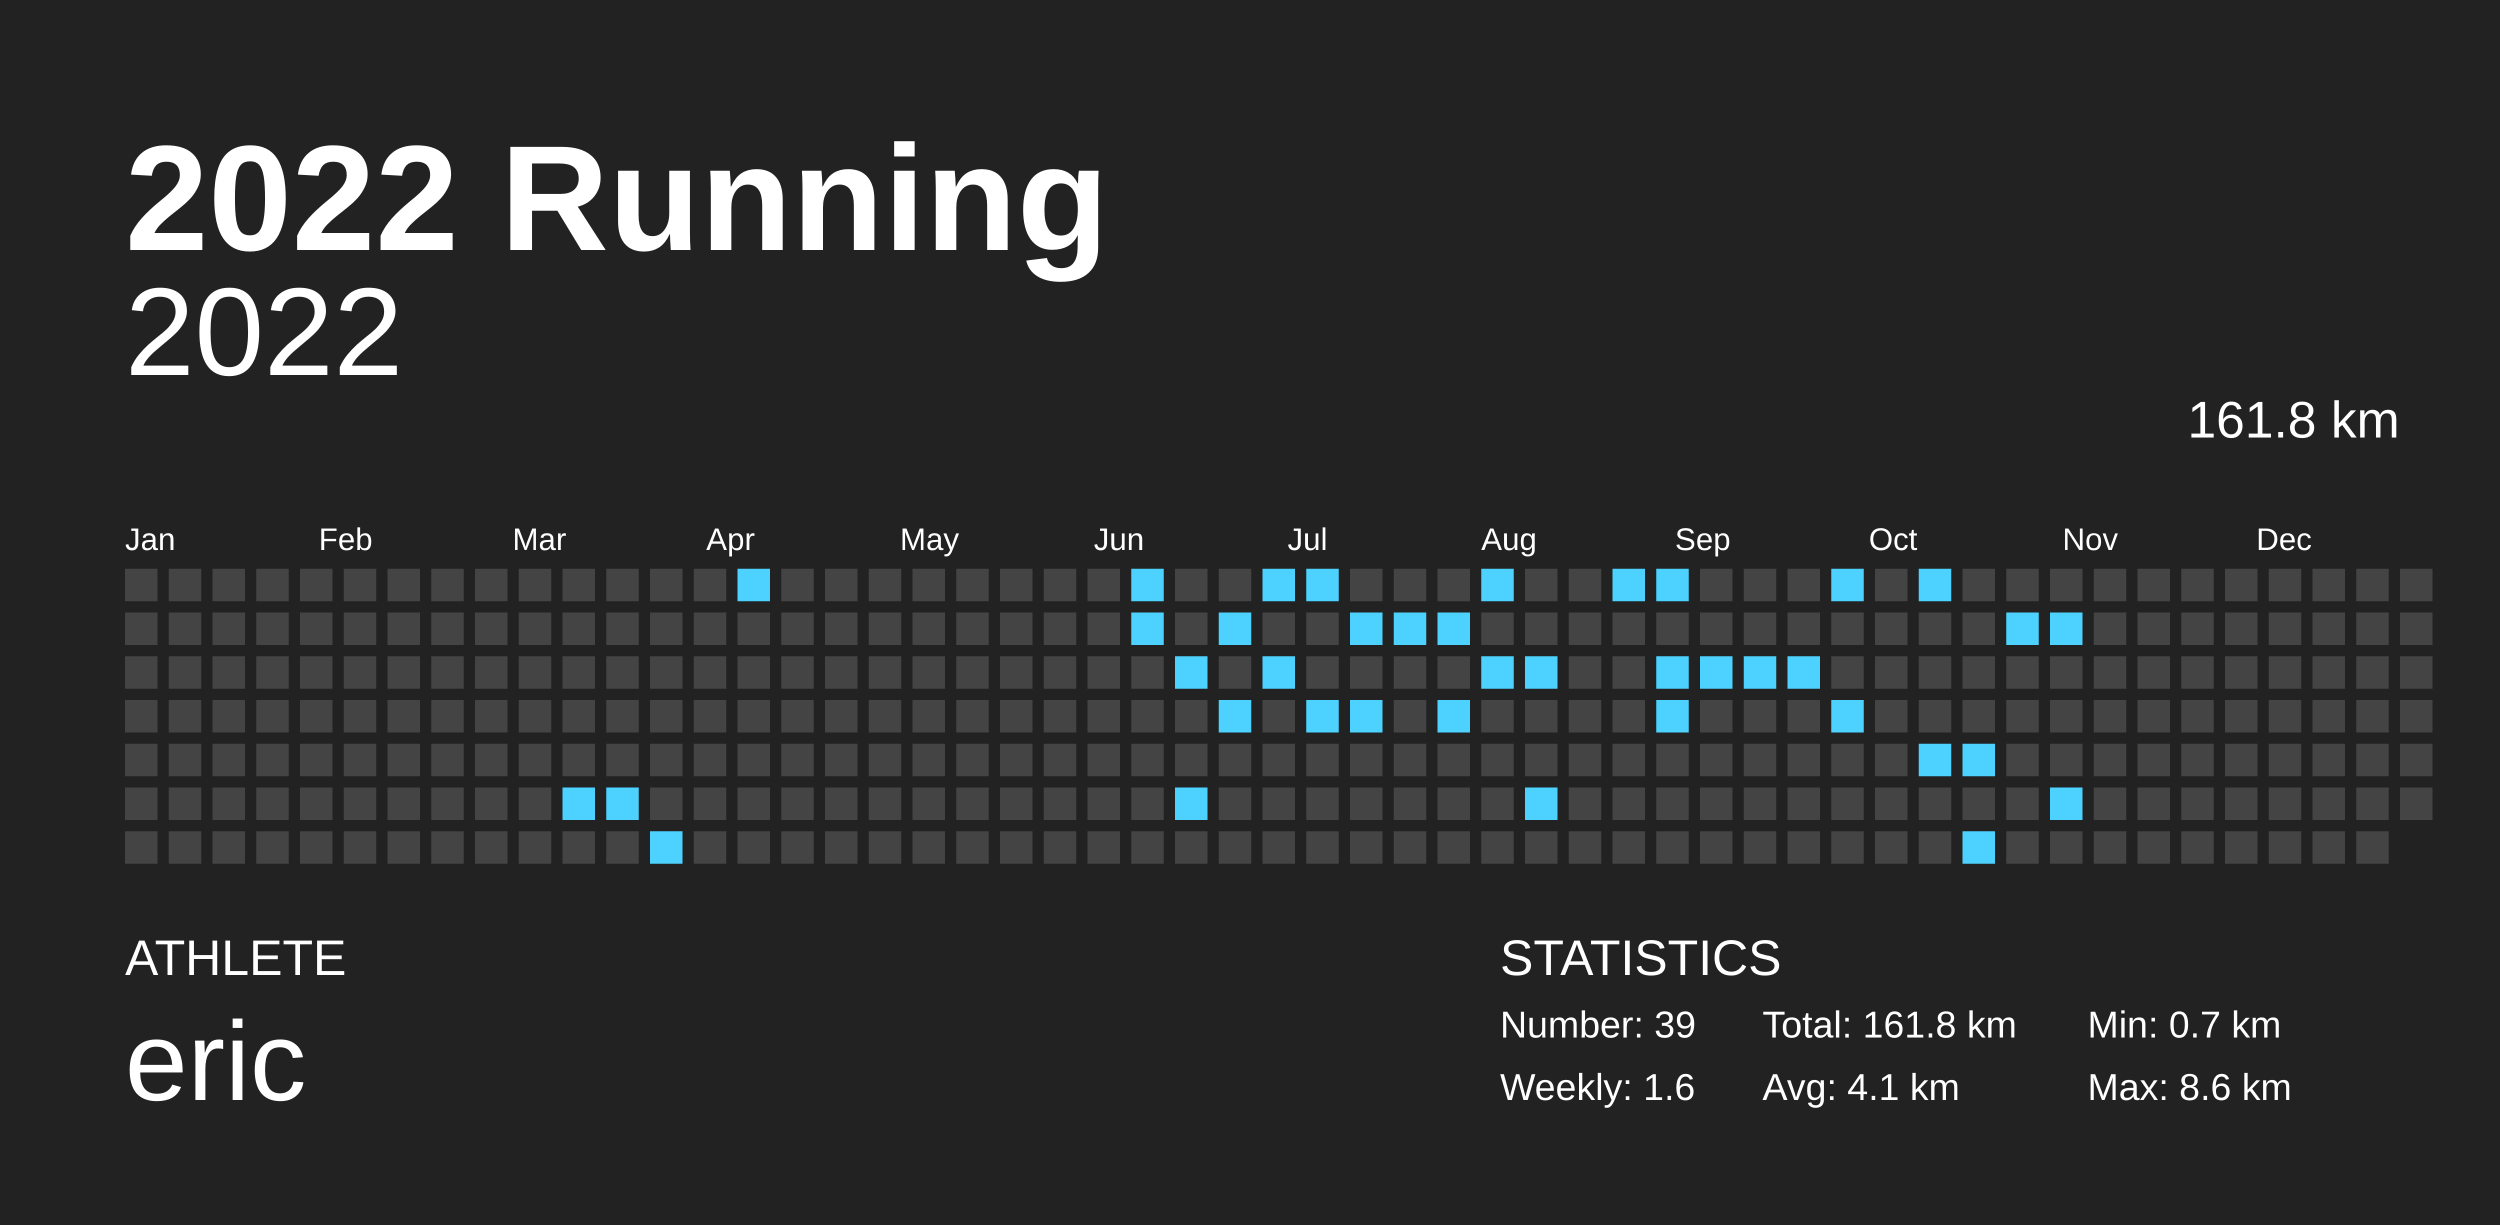
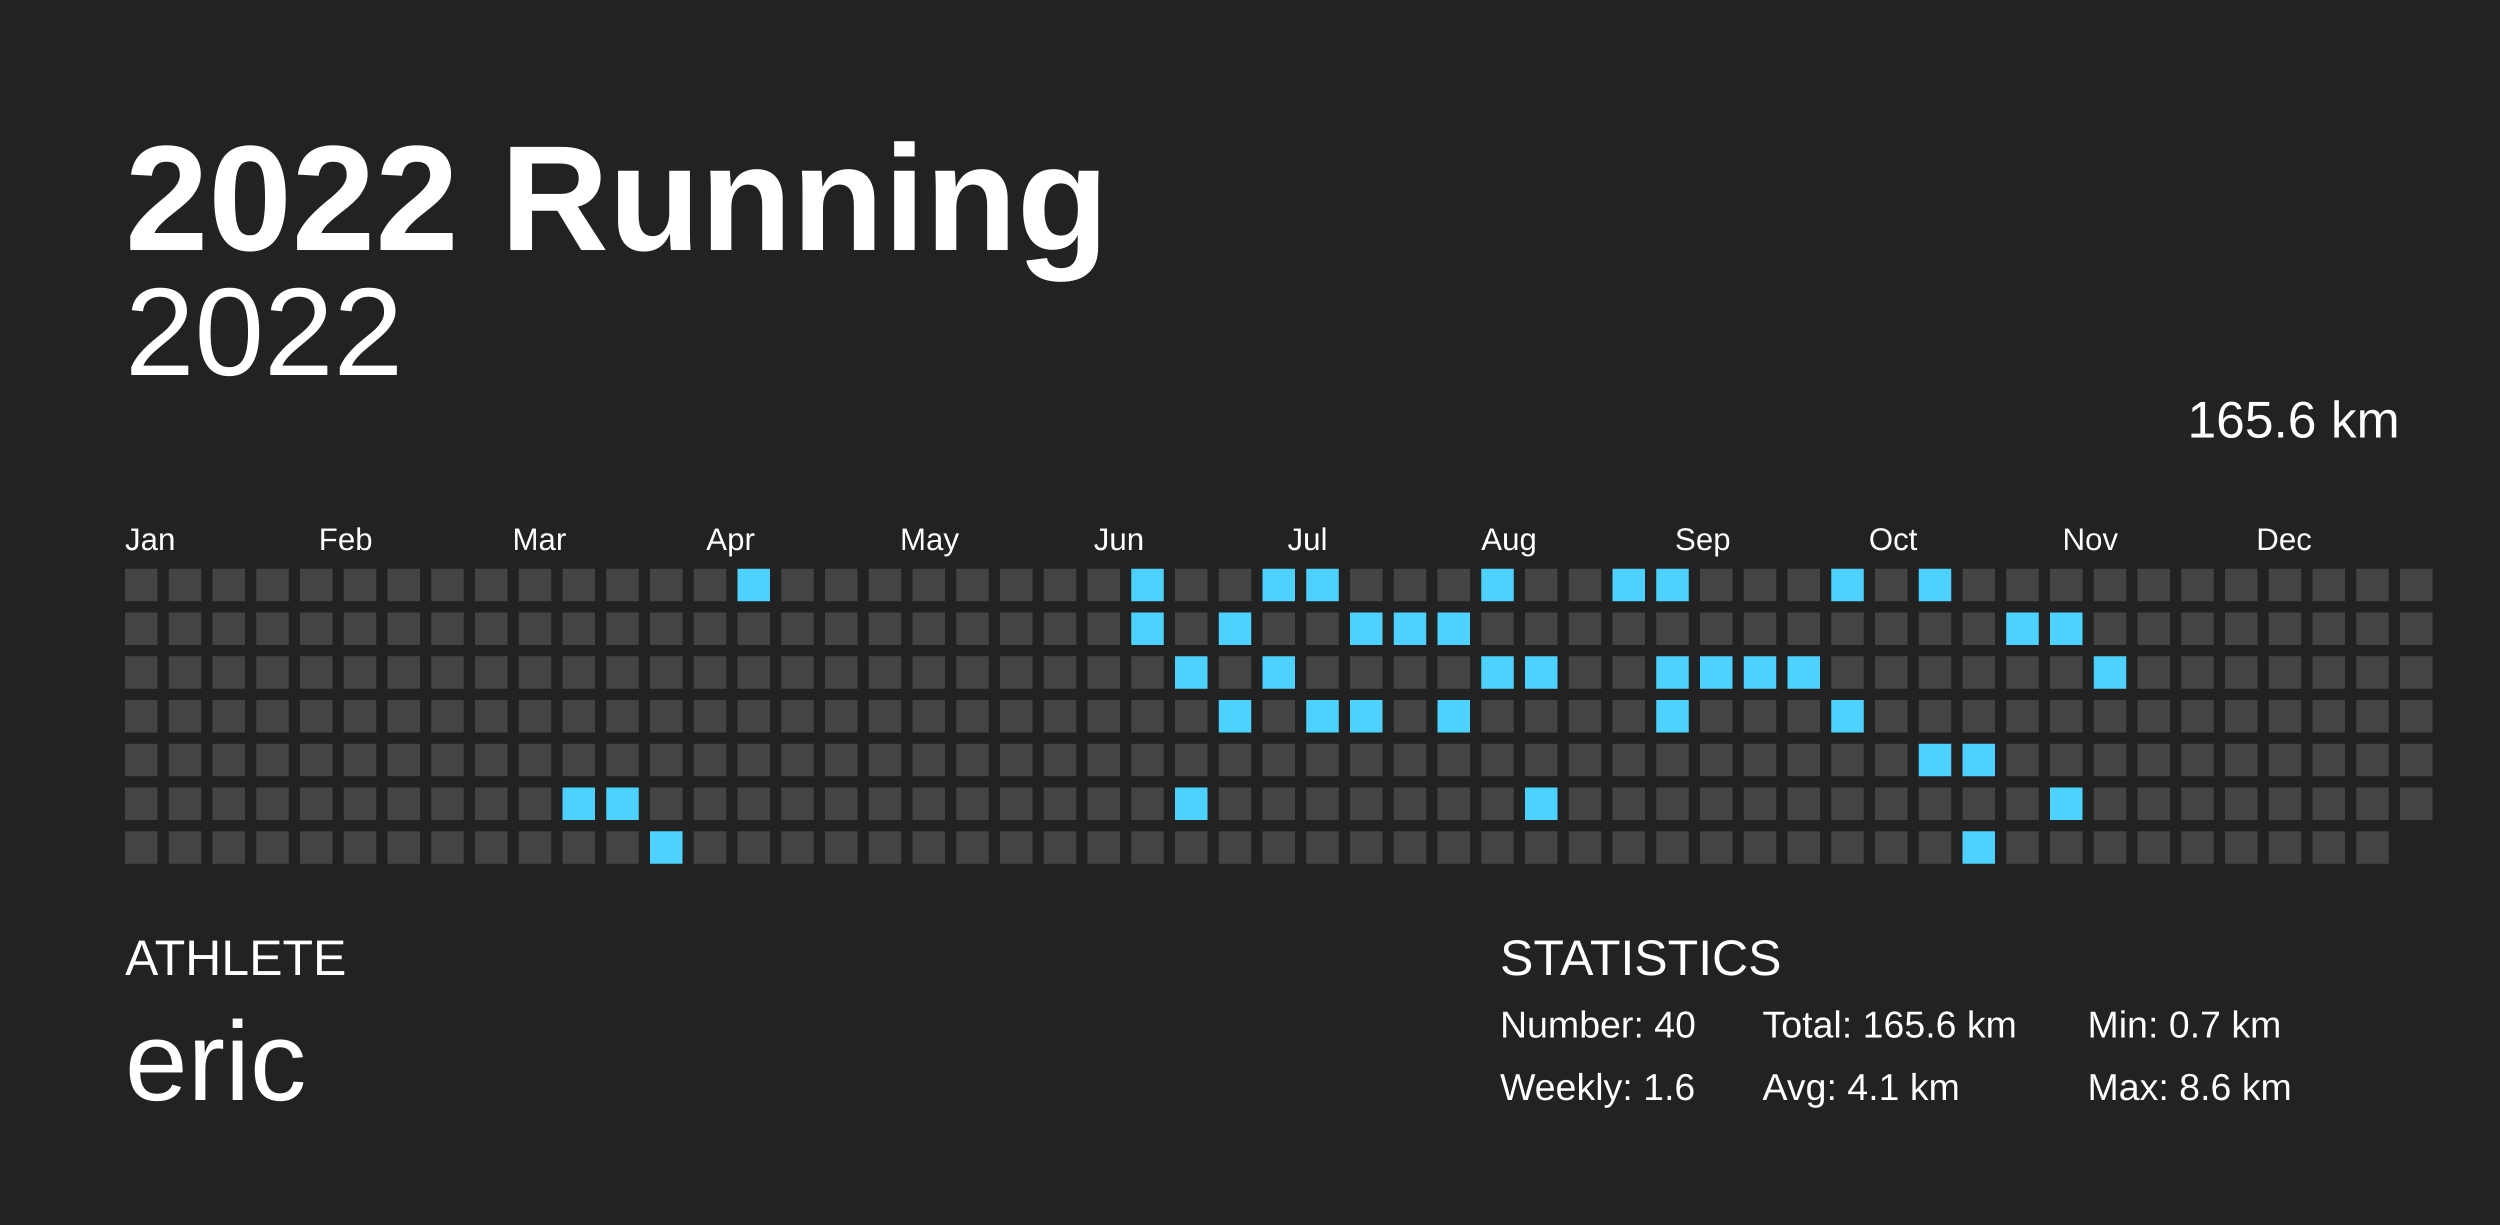
<svg xmlns="http://www.w3.org/2000/svg" baseProfile="full" height="98mm" version="1.1" viewBox="0,0,200,98" width="200mm">
  <defs />
  <rect fill="#222222" height="98" width="200" x="0" y="0" />
  <text fill="#FFFFFF" style="font-size:12px; font-family:Arial; font-weight:bold;" x="10" y="20">2022 Running</text>
  <text fill="#FFFFFF" style="font-size:4px; font-family:Arial" x="10" y="78">ATHLETE</text>
  <text fill="#FFFFFF" style="font-size:9px; font-family:Arial" x="10" y="88">eric</text>
  <text fill="#FFFFFF" style="font-size:4px; font-family:Arial" x="120" y="78">STATISTICS</text>
-   <text fill="#FFFFFF" style="font-size:3px; font-family:Arial" x="120" y="83">Number: 39</text>
+   <text fill="#FFFFFF" style="font-size:3px; font-family:Arial" x="120" y="83">Number: 40</text>
  <text fill="#FFFFFF" style="font-size:3px; font-family:Arial" x="120" y="88">Weekly: 1.6</text>
-   <text fill="#FFFFFF" style="font-size:3px; font-family:Arial" x="141" y="83">Total: 161.8 km</text>
+   <text fill="#FFFFFF" style="font-size:3px; font-family:Arial" x="141" y="83">Total: 165.6 km</text>
  <text fill="#FFFFFF" style="font-size:3px; font-family:Arial" x="141" y="88">Avg: 4.1 km</text>
  <text fill="#FFFFFF" style="font-size:3px; font-family:Arial" x="167" y="83">Min: 0.7 km</text>
  <text fill="#FFFFFF" style="font-size:3px; font-family:Arial" x="167" y="88">Max: 8.6 km</text>
  <text alignment-baseline="hanging" fill="#FFFFFF" style="font-size:10.0px; font-family:Arial;" x="10" y="30">2022</text>
-   <text alignment-baseline="hanging" fill="#FFFFFF" style="font-size:4.125px; font-family:Arial;" x="175" y="35">161.8 km</text>
+   <text alignment-baseline="hanging" fill="#FFFFFF" style="font-size:4.125px; font-family:Arial;" x="175" y="35">165.6 km</text>
  <text fill="#FFFFFF" style="font-size:2.5px; font-family:Arial" x="10.0" y="44">Jan</text>
  <text fill="#FFFFFF" style="font-size:2.5px; font-family:Arial" x="25.5" y="44">Feb</text>
  <text fill="#FFFFFF" style="font-size:2.5px; font-family:Arial" x="41.0" y="44">Mar</text>
  <text fill="#FFFFFF" style="font-size:2.5px; font-family:Arial" x="56.5" y="44">Apr</text>
  <text fill="#FFFFFF" style="font-size:2.5px; font-family:Arial" x="72.0" y="44">May</text>
  <text fill="#FFFFFF" style="font-size:2.5px; font-family:Arial" x="87.5" y="44">Jun</text>
  <text fill="#FFFFFF" style="font-size:2.5px; font-family:Arial" x="103.0" y="44">Jul</text>
  <text fill="#FFFFFF" style="font-size:2.5px; font-family:Arial" x="118.5" y="44">Aug</text>
  <text fill="#FFFFFF" style="font-size:2.5px; font-family:Arial" x="134.0" y="44">Sep</text>
  <text fill="#FFFFFF" style="font-size:2.5px; font-family:Arial" x="149.5" y="44">Oct</text>
  <text fill="#FFFFFF" style="font-size:2.5px; font-family:Arial" x="165.0" y="44">Nov</text>
  <text fill="#FFFFFF" style="font-size:2.5px; font-family:Arial" x="180.5" y="44">Dec</text>
  <rect fill="#444444" height="2.6" width="2.6" x="10.0" y="45.5" />
  <rect fill="#444444" height="2.6" width="2.6" x="10.0" y="49.0" />
  <rect fill="#444444" height="2.6" width="2.6" x="10.0" y="52.5" />
  <rect fill="#444444" height="2.6" width="2.6" x="10.0" y="56.0" />
  <rect fill="#444444" height="2.6" width="2.6" x="10.0" y="59.5" />
  <rect fill="#444444" height="2.6" width="2.6" x="10.0" y="63.0" />
  <rect fill="#444444" height="2.6" width="2.6" x="10.0" y="66.5" />
  <rect fill="#444444" height="2.6" width="2.6" x="13.5" y="45.5" />
  <rect fill="#444444" height="2.6" width="2.6" x="13.5" y="49.0" />
  <rect fill="#444444" height="2.6" width="2.6" x="13.5" y="52.5" />
  <rect fill="#444444" height="2.6" width="2.6" x="13.5" y="56.0" />
  <rect fill="#444444" height="2.6" width="2.6" x="13.5" y="59.5" />
  <rect fill="#444444" height="2.6" width="2.6" x="13.5" y="63.0" />
  <rect fill="#444444" height="2.6" width="2.6" x="13.5" y="66.5" />
  <rect fill="#444444" height="2.6" width="2.6" x="17.0" y="45.5" />
  <rect fill="#444444" height="2.6" width="2.6" x="17.0" y="49.0" />
  <rect fill="#444444" height="2.6" width="2.6" x="17.0" y="52.5" />
  <rect fill="#444444" height="2.6" width="2.6" x="17.0" y="56.0" />
  <rect fill="#444444" height="2.6" width="2.6" x="17.0" y="59.5" />
  <rect fill="#444444" height="2.6" width="2.6" x="17.0" y="63.0" />
  <rect fill="#444444" height="2.6" width="2.6" x="17.0" y="66.5" />
  <rect fill="#444444" height="2.6" width="2.6" x="20.5" y="45.5" />
  <rect fill="#444444" height="2.6" width="2.6" x="20.5" y="49.0" />
  <rect fill="#444444" height="2.6" width="2.6" x="20.5" y="52.5" />
  <rect fill="#444444" height="2.6" width="2.6" x="20.5" y="56.0" />
  <rect fill="#444444" height="2.6" width="2.6" x="20.5" y="59.5" />
  <rect fill="#444444" height="2.6" width="2.6" x="20.5" y="63.0" />
  <rect fill="#444444" height="2.6" width="2.6" x="20.5" y="66.5" />
  <rect fill="#444444" height="2.6" width="2.6" x="24.0" y="45.5" />
  <rect fill="#444444" height="2.6" width="2.6" x="24.0" y="49.0" />
  <rect fill="#444444" height="2.6" width="2.6" x="24.0" y="52.5" />
  <rect fill="#444444" height="2.6" width="2.6" x="24.0" y="56.0" />
  <rect fill="#444444" height="2.6" width="2.6" x="24.0" y="59.5" />
  <rect fill="#444444" height="2.6" width="2.6" x="24.0" y="63.0" />
  <rect fill="#444444" height="2.6" width="2.6" x="24.0" y="66.5" />
  <rect fill="#444444" height="2.6" width="2.6" x="27.5" y="45.5" />
  <rect fill="#444444" height="2.6" width="2.6" x="27.5" y="49.0" />
  <rect fill="#444444" height="2.6" width="2.6" x="27.5" y="52.5" />
  <rect fill="#444444" height="2.6" width="2.6" x="27.5" y="56.0" />
  <rect fill="#444444" height="2.6" width="2.6" x="27.5" y="59.5" />
  <rect fill="#444444" height="2.6" width="2.6" x="27.5" y="63.0" />
  <rect fill="#444444" height="2.6" width="2.6" x="27.5" y="66.5" />
  <rect fill="#444444" height="2.6" width="2.6" x="31.0" y="45.5" />
  <rect fill="#444444" height="2.6" width="2.6" x="31.0" y="49.0" />
  <rect fill="#444444" height="2.6" width="2.6" x="31.0" y="52.5" />
  <rect fill="#444444" height="2.6" width="2.6" x="31.0" y="56.0" />
  <rect fill="#444444" height="2.6" width="2.6" x="31.0" y="59.5" />
  <rect fill="#444444" height="2.6" width="2.6" x="31.0" y="63.0" />
  <rect fill="#444444" height="2.6" width="2.6" x="31.0" y="66.5" />
  <rect fill="#444444" height="2.6" width="2.6" x="34.5" y="45.5" />
  <rect fill="#444444" height="2.6" width="2.6" x="34.5" y="49.0" />
  <rect fill="#444444" height="2.6" width="2.6" x="34.5" y="52.5" />
  <rect fill="#444444" height="2.6" width="2.6" x="34.5" y="56.0" />
  <rect fill="#444444" height="2.6" width="2.6" x="34.5" y="59.5" />
  <rect fill="#444444" height="2.6" width="2.6" x="34.5" y="63.0" />
  <rect fill="#444444" height="2.6" width="2.6" x="34.5" y="66.5" />
  <rect fill="#444444" height="2.6" width="2.6" x="38.0" y="45.5" />
  <rect fill="#444444" height="2.6" width="2.6" x="38.0" y="49.0" />
  <rect fill="#444444" height="2.6" width="2.6" x="38.0" y="52.5" />
  <rect fill="#444444" height="2.6" width="2.6" x="38.0" y="56.0" />
  <rect fill="#444444" height="2.6" width="2.6" x="38.0" y="59.5" />
  <rect fill="#444444" height="2.6" width="2.6" x="38.0" y="63.0" />
  <rect fill="#444444" height="2.6" width="2.6" x="38.0" y="66.5" />
  <rect fill="#444444" height="2.6" width="2.6" x="41.5" y="45.5" />
  <rect fill="#444444" height="2.6" width="2.6" x="41.5" y="49.0" />
  <rect fill="#444444" height="2.6" width="2.6" x="41.5" y="52.5" />
  <rect fill="#444444" height="2.6" width="2.6" x="41.5" y="56.0" />
  <rect fill="#444444" height="2.6" width="2.6" x="41.5" y="59.5" />
  <rect fill="#444444" height="2.6" width="2.6" x="41.5" y="63.0" />
  <rect fill="#444444" height="2.6" width="2.6" x="41.5" y="66.5" />
  <rect fill="#444444" height="2.6" width="2.6" x="45.0" y="45.5" />
  <rect fill="#444444" height="2.6" width="2.6" x="45.0" y="49.0" />
  <rect fill="#444444" height="2.6" width="2.6" x="45.0" y="52.5" />
  <rect fill="#444444" height="2.6" width="2.6" x="45.0" y="56.0" />
  <rect fill="#444444" height="2.6" width="2.6" x="45.0" y="59.5" />
  <rect fill="#4dd2ff" height="2.6" width="2.6" x="45.0" y="63.0" />
  <rect fill="#444444" height="2.6" width="2.6" x="45.0" y="66.5" />
  <rect fill="#444444" height="2.6" width="2.6" x="48.5" y="45.5" />
  <rect fill="#444444" height="2.6" width="2.6" x="48.5" y="49.0" />
  <rect fill="#444444" height="2.6" width="2.6" x="48.5" y="52.5" />
  <rect fill="#444444" height="2.6" width="2.6" x="48.5" y="56.0" />
  <rect fill="#444444" height="2.6" width="2.6" x="48.5" y="59.5" />
  <rect fill="#4dd2ff" height="2.6" width="2.6" x="48.5" y="63.0" />
  <rect fill="#444444" height="2.6" width="2.6" x="48.5" y="66.5" />
  <rect fill="#444444" height="2.6" width="2.6" x="52.0" y="45.5" />
  <rect fill="#444444" height="2.6" width="2.6" x="52.0" y="49.0" />
  <rect fill="#444444" height="2.6" width="2.6" x="52.0" y="52.5" />
  <rect fill="#444444" height="2.6" width="2.6" x="52.0" y="56.0" />
  <rect fill="#444444" height="2.6" width="2.6" x="52.0" y="59.5" />
  <rect fill="#444444" height="2.6" width="2.6" x="52.0" y="63.0" />
  <rect fill="#4dd2ff" height="2.6" width="2.6" x="52.0" y="66.5" />
  <rect fill="#444444" height="2.6" width="2.6" x="55.5" y="45.5" />
  <rect fill="#444444" height="2.6" width="2.6" x="55.5" y="49.0" />
  <rect fill="#444444" height="2.6" width="2.6" x="55.5" y="52.5" />
  <rect fill="#444444" height="2.6" width="2.6" x="55.5" y="56.0" />
  <rect fill="#444444" height="2.6" width="2.6" x="55.5" y="59.5" />
  <rect fill="#444444" height="2.6" width="2.6" x="55.5" y="63.0" />
  <rect fill="#444444" height="2.6" width="2.6" x="55.5" y="66.5" />
  <rect fill="#4dd2ff" height="2.6" width="2.6" x="59.0" y="45.5" />
  <rect fill="#444444" height="2.6" width="2.6" x="59.0" y="49.0" />
  <rect fill="#444444" height="2.6" width="2.6" x="59.0" y="52.5" />
  <rect fill="#444444" height="2.6" width="2.6" x="59.0" y="56.0" />
  <rect fill="#444444" height="2.6" width="2.6" x="59.0" y="59.5" />
  <rect fill="#444444" height="2.6" width="2.6" x="59.0" y="63.0" />
  <rect fill="#444444" height="2.6" width="2.6" x="59.0" y="66.5" />
  <rect fill="#444444" height="2.6" width="2.6" x="62.5" y="45.5" />
  <rect fill="#444444" height="2.6" width="2.6" x="62.5" y="49.0" />
  <rect fill="#444444" height="2.6" width="2.6" x="62.5" y="52.5" />
  <rect fill="#444444" height="2.6" width="2.6" x="62.5" y="56.0" />
  <rect fill="#444444" height="2.6" width="2.6" x="62.5" y="59.5" />
  <rect fill="#444444" height="2.6" width="2.6" x="62.5" y="63.0" />
  <rect fill="#444444" height="2.6" width="2.6" x="62.5" y="66.5" />
  <rect fill="#444444" height="2.6" width="2.6" x="66.0" y="45.5" />
  <rect fill="#444444" height="2.6" width="2.6" x="66.0" y="49.0" />
  <rect fill="#444444" height="2.6" width="2.6" x="66.0" y="52.5" />
  <rect fill="#444444" height="2.6" width="2.6" x="66.0" y="56.0" />
  <rect fill="#444444" height="2.6" width="2.6" x="66.0" y="59.5" />
  <rect fill="#444444" height="2.6" width="2.6" x="66.0" y="63.0" />
  <rect fill="#444444" height="2.6" width="2.6" x="66.0" y="66.5" />
  <rect fill="#444444" height="2.6" width="2.6" x="69.5" y="45.5" />
  <rect fill="#444444" height="2.6" width="2.6" x="69.5" y="49.0" />
  <rect fill="#444444" height="2.6" width="2.6" x="69.5" y="52.5" />
  <rect fill="#444444" height="2.6" width="2.6" x="69.5" y="56.0" />
  <rect fill="#444444" height="2.6" width="2.6" x="69.5" y="59.5" />
  <rect fill="#444444" height="2.6" width="2.6" x="69.5" y="63.0" />
  <rect fill="#444444" height="2.6" width="2.6" x="69.5" y="66.5" />
  <rect fill="#444444" height="2.6" width="2.6" x="73.0" y="45.5" />
  <rect fill="#444444" height="2.6" width="2.6" x="73.0" y="49.0" />
  <rect fill="#444444" height="2.6" width="2.6" x="73.0" y="52.5" />
  <rect fill="#444444" height="2.6" width="2.6" x="73.0" y="56.0" />
  <rect fill="#444444" height="2.6" width="2.6" x="73.0" y="59.5" />
  <rect fill="#444444" height="2.6" width="2.6" x="73.0" y="63.0" />
  <rect fill="#444444" height="2.6" width="2.6" x="73.0" y="66.5" />
  <rect fill="#444444" height="2.6" width="2.6" x="76.5" y="45.5" />
  <rect fill="#444444" height="2.6" width="2.6" x="76.5" y="49.0" />
  <rect fill="#444444" height="2.6" width="2.6" x="76.5" y="52.5" />
  <rect fill="#444444" height="2.6" width="2.6" x="76.5" y="56.0" />
  <rect fill="#444444" height="2.6" width="2.6" x="76.5" y="59.5" />
  <rect fill="#444444" height="2.6" width="2.6" x="76.5" y="63.0" />
  <rect fill="#444444" height="2.6" width="2.6" x="76.5" y="66.5" />
  <rect fill="#444444" height="2.6" width="2.6" x="80.0" y="45.5" />
  <rect fill="#444444" height="2.6" width="2.6" x="80.0" y="49.0" />
  <rect fill="#444444" height="2.6" width="2.6" x="80.0" y="52.5" />
  <rect fill="#444444" height="2.6" width="2.6" x="80.0" y="56.0" />
  <rect fill="#444444" height="2.6" width="2.6" x="80.0" y="59.5" />
  <rect fill="#444444" height="2.6" width="2.6" x="80.0" y="63.0" />
  <rect fill="#444444" height="2.6" width="2.6" x="80.0" y="66.5" />
  <rect fill="#444444" height="2.6" width="2.6" x="83.5" y="45.5" />
  <rect fill="#444444" height="2.6" width="2.6" x="83.5" y="49.0" />
  <rect fill="#444444" height="2.6" width="2.6" x="83.5" y="52.5" />
  <rect fill="#444444" height="2.6" width="2.6" x="83.5" y="56.0" />
  <rect fill="#444444" height="2.6" width="2.6" x="83.5" y="59.5" />
  <rect fill="#444444" height="2.6" width="2.6" x="83.5" y="63.0" />
  <rect fill="#444444" height="2.6" width="2.6" x="83.5" y="66.5" />
  <rect fill="#444444" height="2.6" width="2.6" x="87.0" y="45.5" />
  <rect fill="#444444" height="2.6" width="2.6" x="87.0" y="49.0" />
  <rect fill="#444444" height="2.6" width="2.6" x="87.0" y="52.5" />
  <rect fill="#444444" height="2.6" width="2.6" x="87.0" y="56.0" />
  <rect fill="#444444" height="2.6" width="2.6" x="87.0" y="59.5" />
  <rect fill="#444444" height="2.6" width="2.6" x="87.0" y="63.0" />
  <rect fill="#444444" height="2.6" width="2.6" x="87.0" y="66.5" />
  <rect fill="#4dd2ff" height="2.6" width="2.6" x="90.5" y="45.5" />
  <rect fill="#4dd2ff" height="2.6" width="2.6" x="90.5" y="49.0" />
  <rect fill="#444444" height="2.6" width="2.6" x="90.5" y="52.5" />
  <rect fill="#444444" height="2.6" width="2.6" x="90.5" y="56.0" />
  <rect fill="#444444" height="2.6" width="2.6" x="90.5" y="59.5" />
  <rect fill="#444444" height="2.6" width="2.6" x="90.5" y="63.0" />
  <rect fill="#444444" height="2.6" width="2.6" x="90.5" y="66.5" />
  <rect fill="#444444" height="2.6" width="2.6" x="94.0" y="45.5" />
  <rect fill="#444444" height="2.6" width="2.6" x="94.0" y="49.0" />
  <rect fill="#4dd2ff" height="2.6" width="2.6" x="94.0" y="52.5" />
  <rect fill="#444444" height="2.6" width="2.6" x="94.0" y="56.0" />
  <rect fill="#444444" height="2.6" width="2.6" x="94.0" y="59.5" />
  <rect fill="#4dd2ff" height="2.6" width="2.6" x="94.0" y="63.0" />
  <rect fill="#444444" height="2.6" width="2.6" x="94.0" y="66.5" />
  <rect fill="#444444" height="2.6" width="2.6" x="97.5" y="45.5" />
  <rect fill="#4dd2ff" height="2.6" width="2.6" x="97.5" y="49.0" />
  <rect fill="#444444" height="2.6" width="2.6" x="97.5" y="52.5" />
  <rect fill="#4dd2ff" height="2.6" width="2.6" x="97.5" y="56.0" />
  <rect fill="#444444" height="2.6" width="2.6" x="97.5" y="59.5" />
  <rect fill="#444444" height="2.6" width="2.6" x="97.5" y="63.0" />
  <rect fill="#444444" height="2.6" width="2.6" x="97.5" y="66.5" />
  <rect fill="#4dd2ff" height="2.6" width="2.6" x="101.0" y="45.5" />
  <rect fill="#444444" height="2.6" width="2.6" x="101.0" y="49.0" />
  <rect fill="#4dd2ff" height="2.6" width="2.6" x="101.0" y="52.5" />
  <rect fill="#444444" height="2.6" width="2.6" x="101.0" y="56.0" />
  <rect fill="#444444" height="2.6" width="2.6" x="101.0" y="59.5" />
  <rect fill="#444444" height="2.6" width="2.6" x="101.0" y="63.0" />
  <rect fill="#444444" height="2.6" width="2.6" x="101.0" y="66.5" />
  <rect fill="#4dd2ff" height="2.6" width="2.6" x="104.5" y="45.5" />
  <rect fill="#444444" height="2.6" width="2.6" x="104.5" y="49.0" />
  <rect fill="#444444" height="2.6" width="2.6" x="104.5" y="52.5" />
  <rect fill="#4dd2ff" height="2.6" width="2.6" x="104.5" y="56.0" />
  <rect fill="#444444" height="2.6" width="2.6" x="104.5" y="59.5" />
  <rect fill="#444444" height="2.6" width="2.6" x="104.5" y="63.0" />
  <rect fill="#444444" height="2.6" width="2.6" x="104.5" y="66.5" />
  <rect fill="#444444" height="2.6" width="2.6" x="108.0" y="45.5" />
  <rect fill="#4dd2ff" height="2.6" width="2.6" x="108.0" y="49.0" />
  <rect fill="#444444" height="2.6" width="2.6" x="108.0" y="52.5" />
  <rect fill="#4dd2ff" height="2.6" width="2.6" x="108.0" y="56.0" />
  <rect fill="#444444" height="2.6" width="2.6" x="108.0" y="59.5" />
  <rect fill="#444444" height="2.6" width="2.6" x="108.0" y="63.0" />
  <rect fill="#444444" height="2.6" width="2.6" x="108.0" y="66.5" />
  <rect fill="#444444" height="2.6" width="2.6" x="111.5" y="45.5" />
  <rect fill="#4dd2ff" height="2.6" width="2.6" x="111.5" y="49.0" />
  <rect fill="#444444" height="2.6" width="2.6" x="111.5" y="52.5" />
  <rect fill="#444444" height="2.6" width="2.6" x="111.5" y="56.0" />
  <rect fill="#444444" height="2.6" width="2.6" x="111.5" y="59.5" />
  <rect fill="#444444" height="2.6" width="2.6" x="111.5" y="63.0" />
  <rect fill="#444444" height="2.6" width="2.6" x="111.5" y="66.5" />
  <rect fill="#444444" height="2.6" width="2.6" x="115.0" y="45.5" />
  <rect fill="#4dd2ff" height="2.6" width="2.6" x="115.0" y="49.0" />
  <rect fill="#444444" height="2.6" width="2.6" x="115.0" y="52.5" />
  <rect fill="#4dd2ff" height="2.6" width="2.6" x="115.0" y="56.0" />
  <rect fill="#444444" height="2.6" width="2.6" x="115.0" y="59.5" />
  <rect fill="#444444" height="2.6" width="2.6" x="115.0" y="63.0" />
  <rect fill="#444444" height="2.6" width="2.6" x="115.0" y="66.5" />
  <rect fill="#4dd2ff" height="2.6" width="2.6" x="118.5" y="45.5" />
  <rect fill="#444444" height="2.6" width="2.6" x="118.5" y="49.0" />
  <rect fill="#4dd2ff" height="2.6" width="2.6" x="118.5" y="52.5" />
  <rect fill="#444444" height="2.6" width="2.6" x="118.5" y="56.0" />
  <rect fill="#444444" height="2.6" width="2.6" x="118.5" y="59.5" />
  <rect fill="#444444" height="2.6" width="2.6" x="118.5" y="63.0" />
  <rect fill="#444444" height="2.6" width="2.6" x="118.5" y="66.5" />
  <rect fill="#444444" height="2.6" width="2.6" x="122.0" y="45.5" />
  <rect fill="#444444" height="2.6" width="2.6" x="122.0" y="49.0" />
  <rect fill="#4dd2ff" height="2.6" width="2.6" x="122.0" y="52.5" />
  <rect fill="#444444" height="2.6" width="2.6" x="122.0" y="56.0" />
  <rect fill="#444444" height="2.6" width="2.6" x="122.0" y="59.5" />
  <rect fill="#4dd2ff" height="2.6" width="2.6" x="122.0" y="63.0" />
  <rect fill="#444444" height="2.6" width="2.6" x="122.0" y="66.5" />
  <rect fill="#444444" height="2.6" width="2.6" x="125.5" y="45.5" />
  <rect fill="#444444" height="2.6" width="2.6" x="125.5" y="49.0" />
  <rect fill="#444444" height="2.6" width="2.6" x="125.5" y="52.5" />
  <rect fill="#444444" height="2.6" width="2.6" x="125.5" y="56.0" />
  <rect fill="#444444" height="2.6" width="2.6" x="125.5" y="59.5" />
  <rect fill="#444444" height="2.6" width="2.6" x="125.5" y="63.0" />
  <rect fill="#444444" height="2.6" width="2.6" x="125.5" y="66.5" />
  <rect fill="#4dd2ff" height="2.6" width="2.6" x="129.0" y="45.5" />
  <rect fill="#444444" height="2.6" width="2.6" x="129.0" y="49.0" />
  <rect fill="#444444" height="2.6" width="2.6" x="129.0" y="52.5" />
  <rect fill="#444444" height="2.6" width="2.6" x="129.0" y="56.0" />
  <rect fill="#444444" height="2.6" width="2.6" x="129.0" y="59.5" />
  <rect fill="#444444" height="2.6" width="2.6" x="129.0" y="63.0" />
  <rect fill="#444444" height="2.6" width="2.6" x="129.0" y="66.5" />
  <rect fill="#4dd2ff" height="2.6" width="2.6" x="132.5" y="45.5" />
  <rect fill="#444444" height="2.6" width="2.6" x="132.5" y="49.0" />
  <rect fill="#4dd2ff" height="2.6" width="2.6" x="132.5" y="52.5" />
  <rect fill="#4dd2ff" height="2.6" width="2.6" x="132.5" y="56.0" />
  <rect fill="#444444" height="2.6" width="2.6" x="132.5" y="59.5" />
  <rect fill="#444444" height="2.6" width="2.6" x="132.5" y="63.0" />
  <rect fill="#444444" height="2.6" width="2.6" x="132.5" y="66.5" />
  <rect fill="#444444" height="2.6" width="2.6" x="136.0" y="45.5" />
  <rect fill="#444444" height="2.6" width="2.6" x="136.0" y="49.0" />
  <rect fill="#4dd2ff" height="2.6" width="2.6" x="136.0" y="52.5" />
  <rect fill="#444444" height="2.6" width="2.6" x="136.0" y="56.0" />
  <rect fill="#444444" height="2.6" width="2.6" x="136.0" y="59.5" />
  <rect fill="#444444" height="2.6" width="2.6" x="136.0" y="63.0" />
  <rect fill="#444444" height="2.6" width="2.6" x="136.0" y="66.5" />
  <rect fill="#444444" height="2.6" width="2.6" x="139.5" y="45.5" />
  <rect fill="#444444" height="2.6" width="2.6" x="139.5" y="49.0" />
  <rect fill="#4dd2ff" height="2.6" width="2.6" x="139.5" y="52.5" />
  <rect fill="#444444" height="2.6" width="2.6" x="139.5" y="56.0" />
  <rect fill="#444444" height="2.6" width="2.6" x="139.5" y="59.5" />
  <rect fill="#444444" height="2.6" width="2.6" x="139.5" y="63.0" />
  <rect fill="#444444" height="2.6" width="2.6" x="139.5" y="66.5" />
  <rect fill="#444444" height="2.6" width="2.6" x="143.0" y="45.5" />
  <rect fill="#444444" height="2.6" width="2.6" x="143.0" y="49.0" />
  <rect fill="#4dd2ff" height="2.6" width="2.6" x="143.0" y="52.5" />
  <rect fill="#444444" height="2.6" width="2.6" x="143.0" y="56.0" />
  <rect fill="#444444" height="2.6" width="2.6" x="143.0" y="59.5" />
  <rect fill="#444444" height="2.6" width="2.6" x="143.0" y="63.0" />
  <rect fill="#444444" height="2.6" width="2.6" x="143.0" y="66.5" />
  <rect fill="#4dd2ff" height="2.6" width="2.6" x="146.5" y="45.5" />
  <rect fill="#444444" height="2.6" width="2.6" x="146.5" y="49.0" />
  <rect fill="#444444" height="2.6" width="2.6" x="146.5" y="52.5" />
  <rect fill="#4dd2ff" height="2.6" width="2.6" x="146.5" y="56.0" />
  <rect fill="#444444" height="2.6" width="2.6" x="146.5" y="59.5" />
  <rect fill="#444444" height="2.6" width="2.6" x="146.5" y="63.0" />
  <rect fill="#444444" height="2.6" width="2.6" x="146.5" y="66.5" />
  <rect fill="#444444" height="2.6" width="2.6" x="150.0" y="45.5" />
  <rect fill="#444444" height="2.6" width="2.6" x="150.0" y="49.0" />
  <rect fill="#444444" height="2.6" width="2.6" x="150.0" y="52.5" />
  <rect fill="#444444" height="2.6" width="2.6" x="150.0" y="56.0" />
  <rect fill="#444444" height="2.6" width="2.6" x="150.0" y="59.5" />
  <rect fill="#444444" height="2.6" width="2.6" x="150.0" y="63.0" />
  <rect fill="#444444" height="2.6" width="2.6" x="150.0" y="66.5" />
  <rect fill="#4dd2ff" height="2.6" width="2.6" x="153.5" y="45.5" />
  <rect fill="#444444" height="2.6" width="2.6" x="153.5" y="49.0" />
  <rect fill="#444444" height="2.6" width="2.6" x="153.5" y="52.5" />
  <rect fill="#444444" height="2.6" width="2.6" x="153.5" y="56.0" />
  <rect fill="#4dd2ff" height="2.6" width="2.6" x="153.5" y="59.5" />
  <rect fill="#444444" height="2.6" width="2.6" x="153.5" y="63.0" />
  <rect fill="#444444" height="2.6" width="2.6" x="153.5" y="66.5" />
  <rect fill="#444444" height="2.6" width="2.6" x="157.0" y="45.5" />
  <rect fill="#444444" height="2.6" width="2.6" x="157.0" y="49.0" />
  <rect fill="#444444" height="2.6" width="2.6" x="157.0" y="52.5" />
  <rect fill="#444444" height="2.6" width="2.6" x="157.0" y="56.0" />
  <rect fill="#4dd2ff" height="2.6" width="2.6" x="157.0" y="59.5" />
  <rect fill="#444444" height="2.6" width="2.6" x="157.0" y="63.0" />
  <rect fill="#4dd2ff" height="2.6" width="2.6" x="157.0" y="66.5" />
  <rect fill="#444444" height="2.6" width="2.6" x="160.5" y="45.5" />
  <rect fill="#4dd2ff" height="2.6" width="2.6" x="160.5" y="49.0" />
  <rect fill="#444444" height="2.6" width="2.6" x="160.5" y="52.5" />
  <rect fill="#444444" height="2.6" width="2.6" x="160.5" y="56.0" />
  <rect fill="#444444" height="2.6" width="2.6" x="160.5" y="59.5" />
  <rect fill="#444444" height="2.6" width="2.6" x="160.5" y="63.0" />
  <rect fill="#444444" height="2.6" width="2.6" x="160.5" y="66.5" />
  <rect fill="#444444" height="2.6" width="2.6" x="164.0" y="45.5" />
  <rect fill="#4dd2ff" height="2.6" width="2.6" x="164.0" y="49.0" />
  <rect fill="#444444" height="2.6" width="2.6" x="164.0" y="52.5" />
  <rect fill="#444444" height="2.6" width="2.6" x="164.0" y="56.0" />
  <rect fill="#444444" height="2.6" width="2.6" x="164.0" y="59.5" />
  <rect fill="#4dd2ff" height="2.6" width="2.6" x="164.0" y="63.0" />
  <rect fill="#444444" height="2.6" width="2.6" x="164.0" y="66.5" />
  <rect fill="#444444" height="2.6" width="2.6" x="167.5" y="45.5" />
  <rect fill="#444444" height="2.6" width="2.6" x="167.5" y="49.0" />
-   <rect fill="#444444" height="2.6" width="2.6" x="167.5" y="52.5" />
+   <rect fill="#4dd2ff" height="2.6" width="2.6" x="167.5" y="52.5" />
  <rect fill="#444444" height="2.6" width="2.6" x="167.5" y="56.0" />
  <rect fill="#444444" height="2.6" width="2.6" x="167.5" y="59.5" />
  <rect fill="#444444" height="2.6" width="2.6" x="167.5" y="63.0" />
  <rect fill="#444444" height="2.6" width="2.6" x="167.5" y="66.5" />
  <rect fill="#444444" height="2.6" width="2.6" x="171.0" y="45.5" />
  <rect fill="#444444" height="2.6" width="2.6" x="171.0" y="49.0" />
  <rect fill="#444444" height="2.6" width="2.6" x="171.0" y="52.5" />
  <rect fill="#444444" height="2.6" width="2.6" x="171.0" y="56.0" />
  <rect fill="#444444" height="2.6" width="2.6" x="171.0" y="59.5" />
  <rect fill="#444444" height="2.6" width="2.6" x="171.0" y="63.0" />
  <rect fill="#444444" height="2.6" width="2.6" x="171.0" y="66.5" />
  <rect fill="#444444" height="2.6" width="2.6" x="174.5" y="45.5" />
  <rect fill="#444444" height="2.6" width="2.6" x="174.5" y="49.0" />
  <rect fill="#444444" height="2.6" width="2.6" x="174.5" y="52.5" />
  <rect fill="#444444" height="2.6" width="2.6" x="174.5" y="56.0" />
  <rect fill="#444444" height="2.6" width="2.6" x="174.5" y="59.5" />
  <rect fill="#444444" height="2.6" width="2.6" x="174.5" y="63.0" />
  <rect fill="#444444" height="2.6" width="2.6" x="174.5" y="66.5" />
  <rect fill="#444444" height="2.6" width="2.6" x="178.0" y="45.5" />
  <rect fill="#444444" height="2.6" width="2.6" x="178.0" y="49.0" />
  <rect fill="#444444" height="2.6" width="2.6" x="178.0" y="52.5" />
  <rect fill="#444444" height="2.6" width="2.6" x="178.0" y="56.0" />
  <rect fill="#444444" height="2.6" width="2.6" x="178.0" y="59.5" />
  <rect fill="#444444" height="2.6" width="2.6" x="178.0" y="63.0" />
  <rect fill="#444444" height="2.6" width="2.6" x="178.0" y="66.5" />
  <rect fill="#444444" height="2.6" width="2.6" x="181.5" y="45.5" />
  <rect fill="#444444" height="2.6" width="2.6" x="181.5" y="49.0" />
  <rect fill="#444444" height="2.6" width="2.6" x="181.5" y="52.5" />
  <rect fill="#444444" height="2.6" width="2.6" x="181.5" y="56.0" />
  <rect fill="#444444" height="2.6" width="2.6" x="181.5" y="59.5" />
  <rect fill="#444444" height="2.6" width="2.6" x="181.5" y="63.0" />
  <rect fill="#444444" height="2.6" width="2.6" x="181.5" y="66.5" />
  <rect fill="#444444" height="2.6" width="2.6" x="185.0" y="45.5" />
  <rect fill="#444444" height="2.6" width="2.6" x="185.0" y="49.0" />
  <rect fill="#444444" height="2.6" width="2.6" x="185.0" y="52.5" />
  <rect fill="#444444" height="2.6" width="2.6" x="185.0" y="56.0" />
  <rect fill="#444444" height="2.6" width="2.6" x="185.0" y="59.5" />
  <rect fill="#444444" height="2.6" width="2.6" x="185.0" y="63.0" />
  <rect fill="#444444" height="2.6" width="2.6" x="185.0" y="66.5" />
  <rect fill="#444444" height="2.6" width="2.6" x="188.5" y="45.5" />
  <rect fill="#444444" height="2.6" width="2.6" x="188.5" y="49.0" />
  <rect fill="#444444" height="2.6" width="2.6" x="188.5" y="52.5" />
  <rect fill="#444444" height="2.6" width="2.6" x="188.5" y="56.0" />
  <rect fill="#444444" height="2.6" width="2.6" x="188.5" y="59.5" />
  <rect fill="#444444" height="2.6" width="2.6" x="188.5" y="63.0" />
  <rect fill="#444444" height="2.6" width="2.6" x="188.5" y="66.5" />
  <rect fill="#444444" height="2.6" width="2.6" x="192.0" y="45.5" />
  <rect fill="#444444" height="2.6" width="2.6" x="192.0" y="49.0" />
  <rect fill="#444444" height="2.6" width="2.6" x="192.0" y="52.5" />
  <rect fill="#444444" height="2.6" width="2.6" x="192.0" y="56.0" />
  <rect fill="#444444" height="2.6" width="2.6" x="192.0" y="59.5" />
  <rect fill="#444444" height="2.6" width="2.6" x="192.0" y="63.0" />
</svg>
